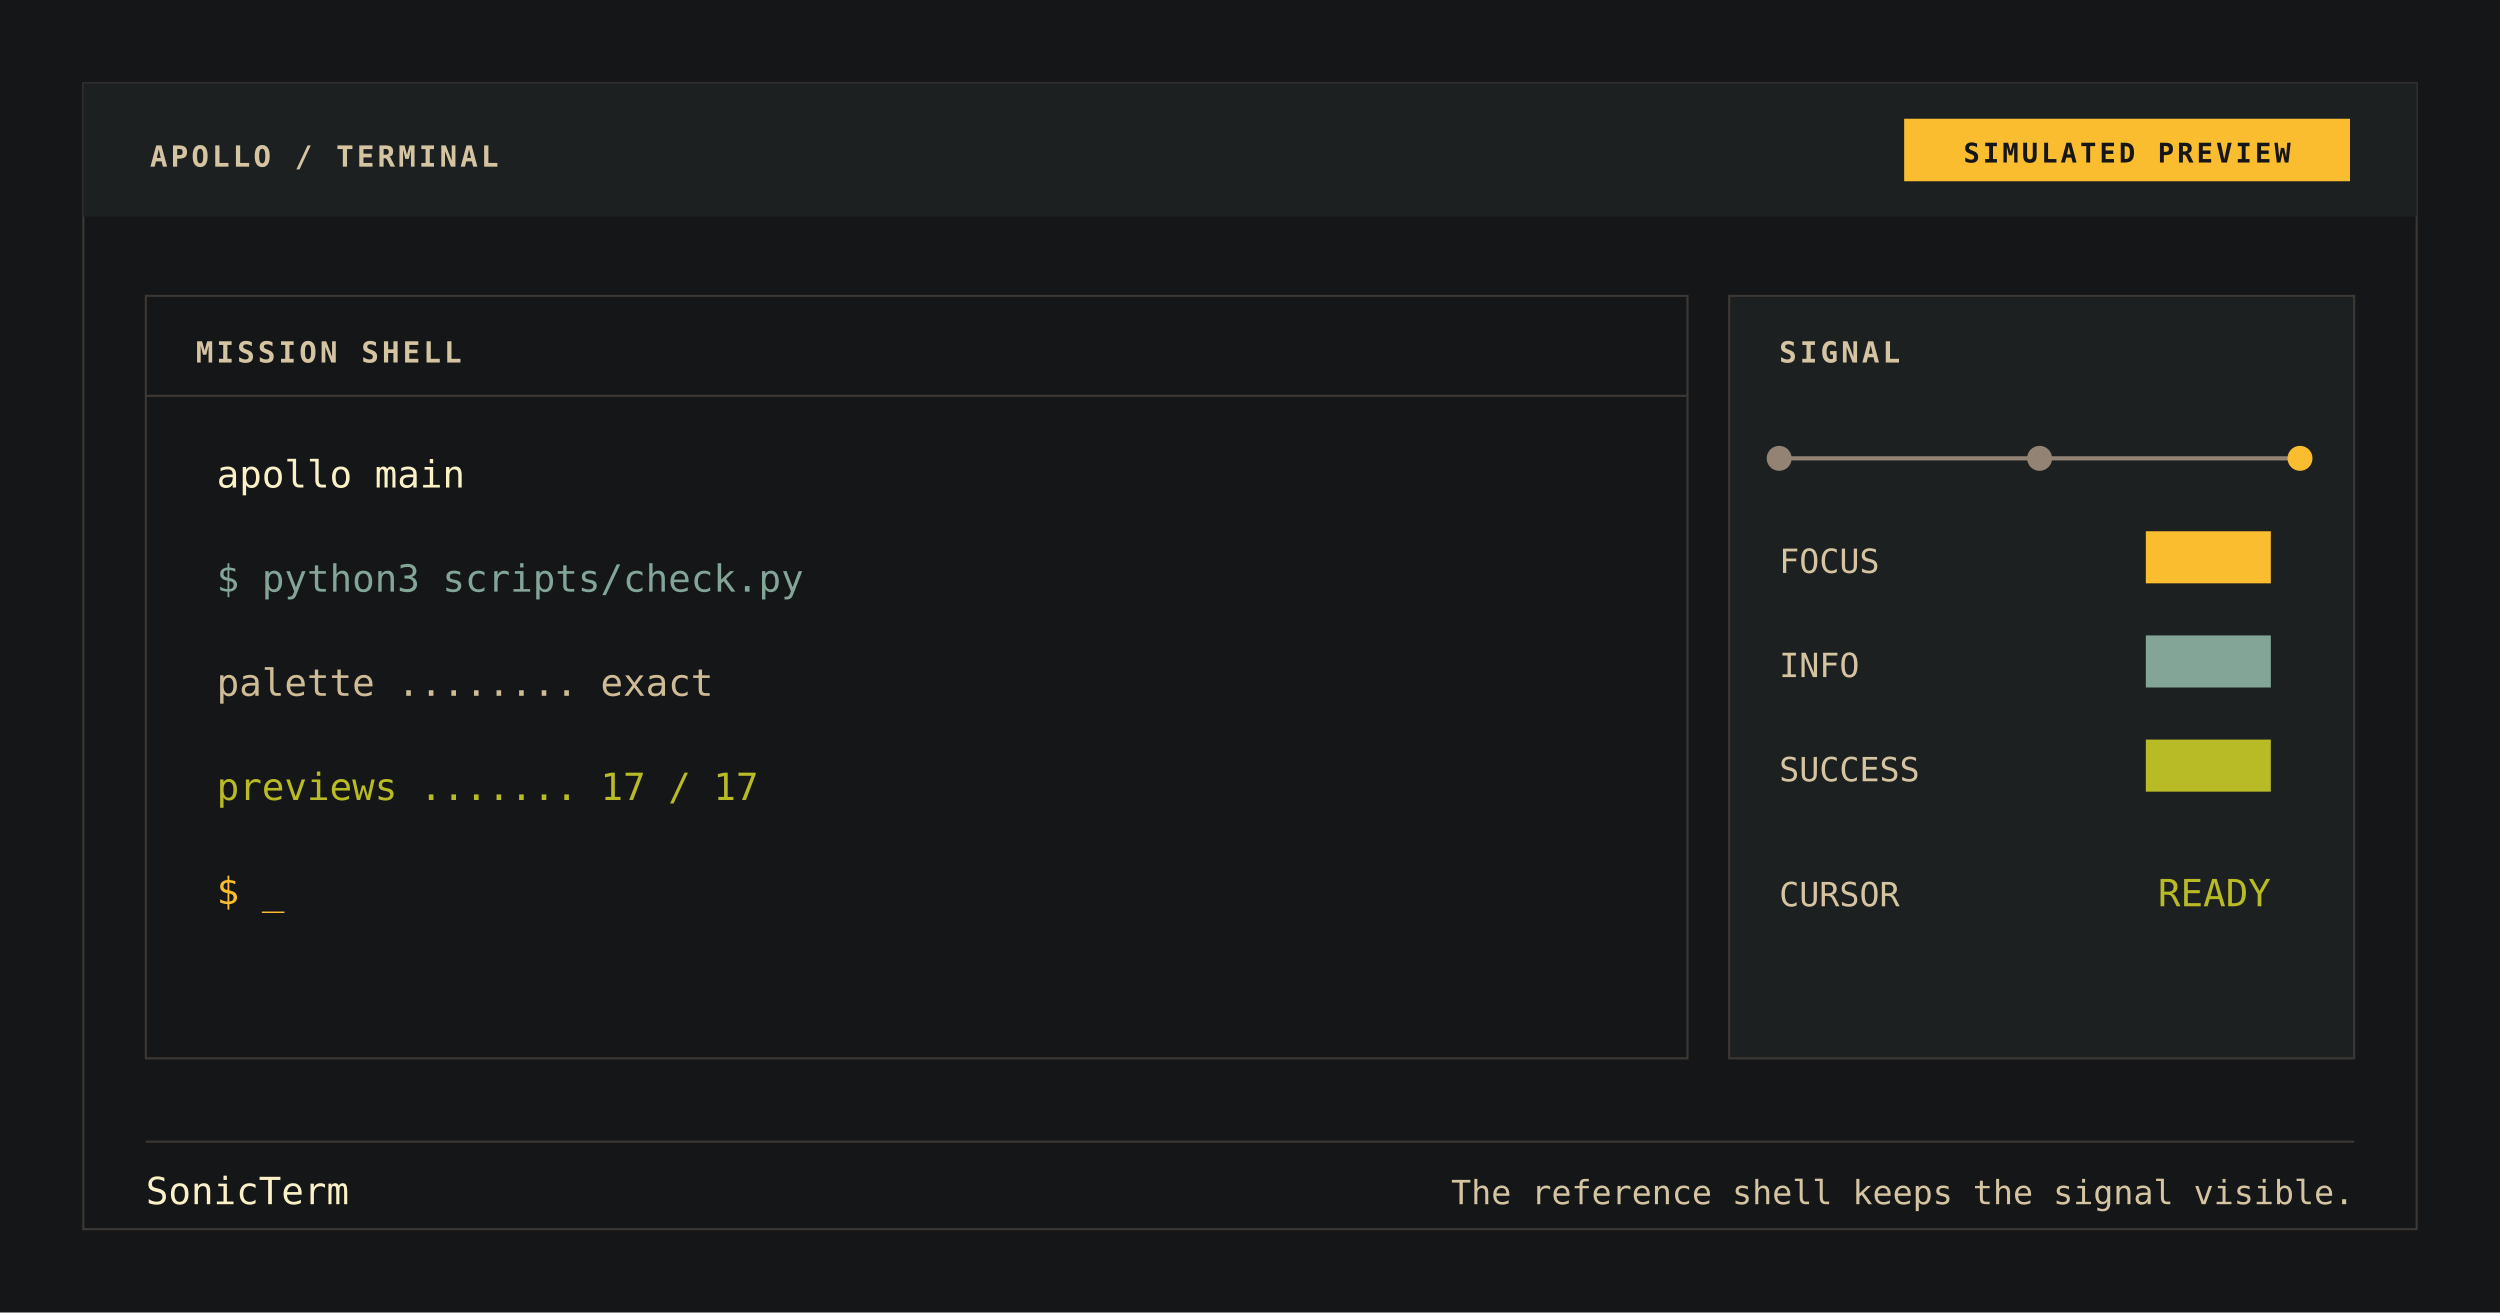
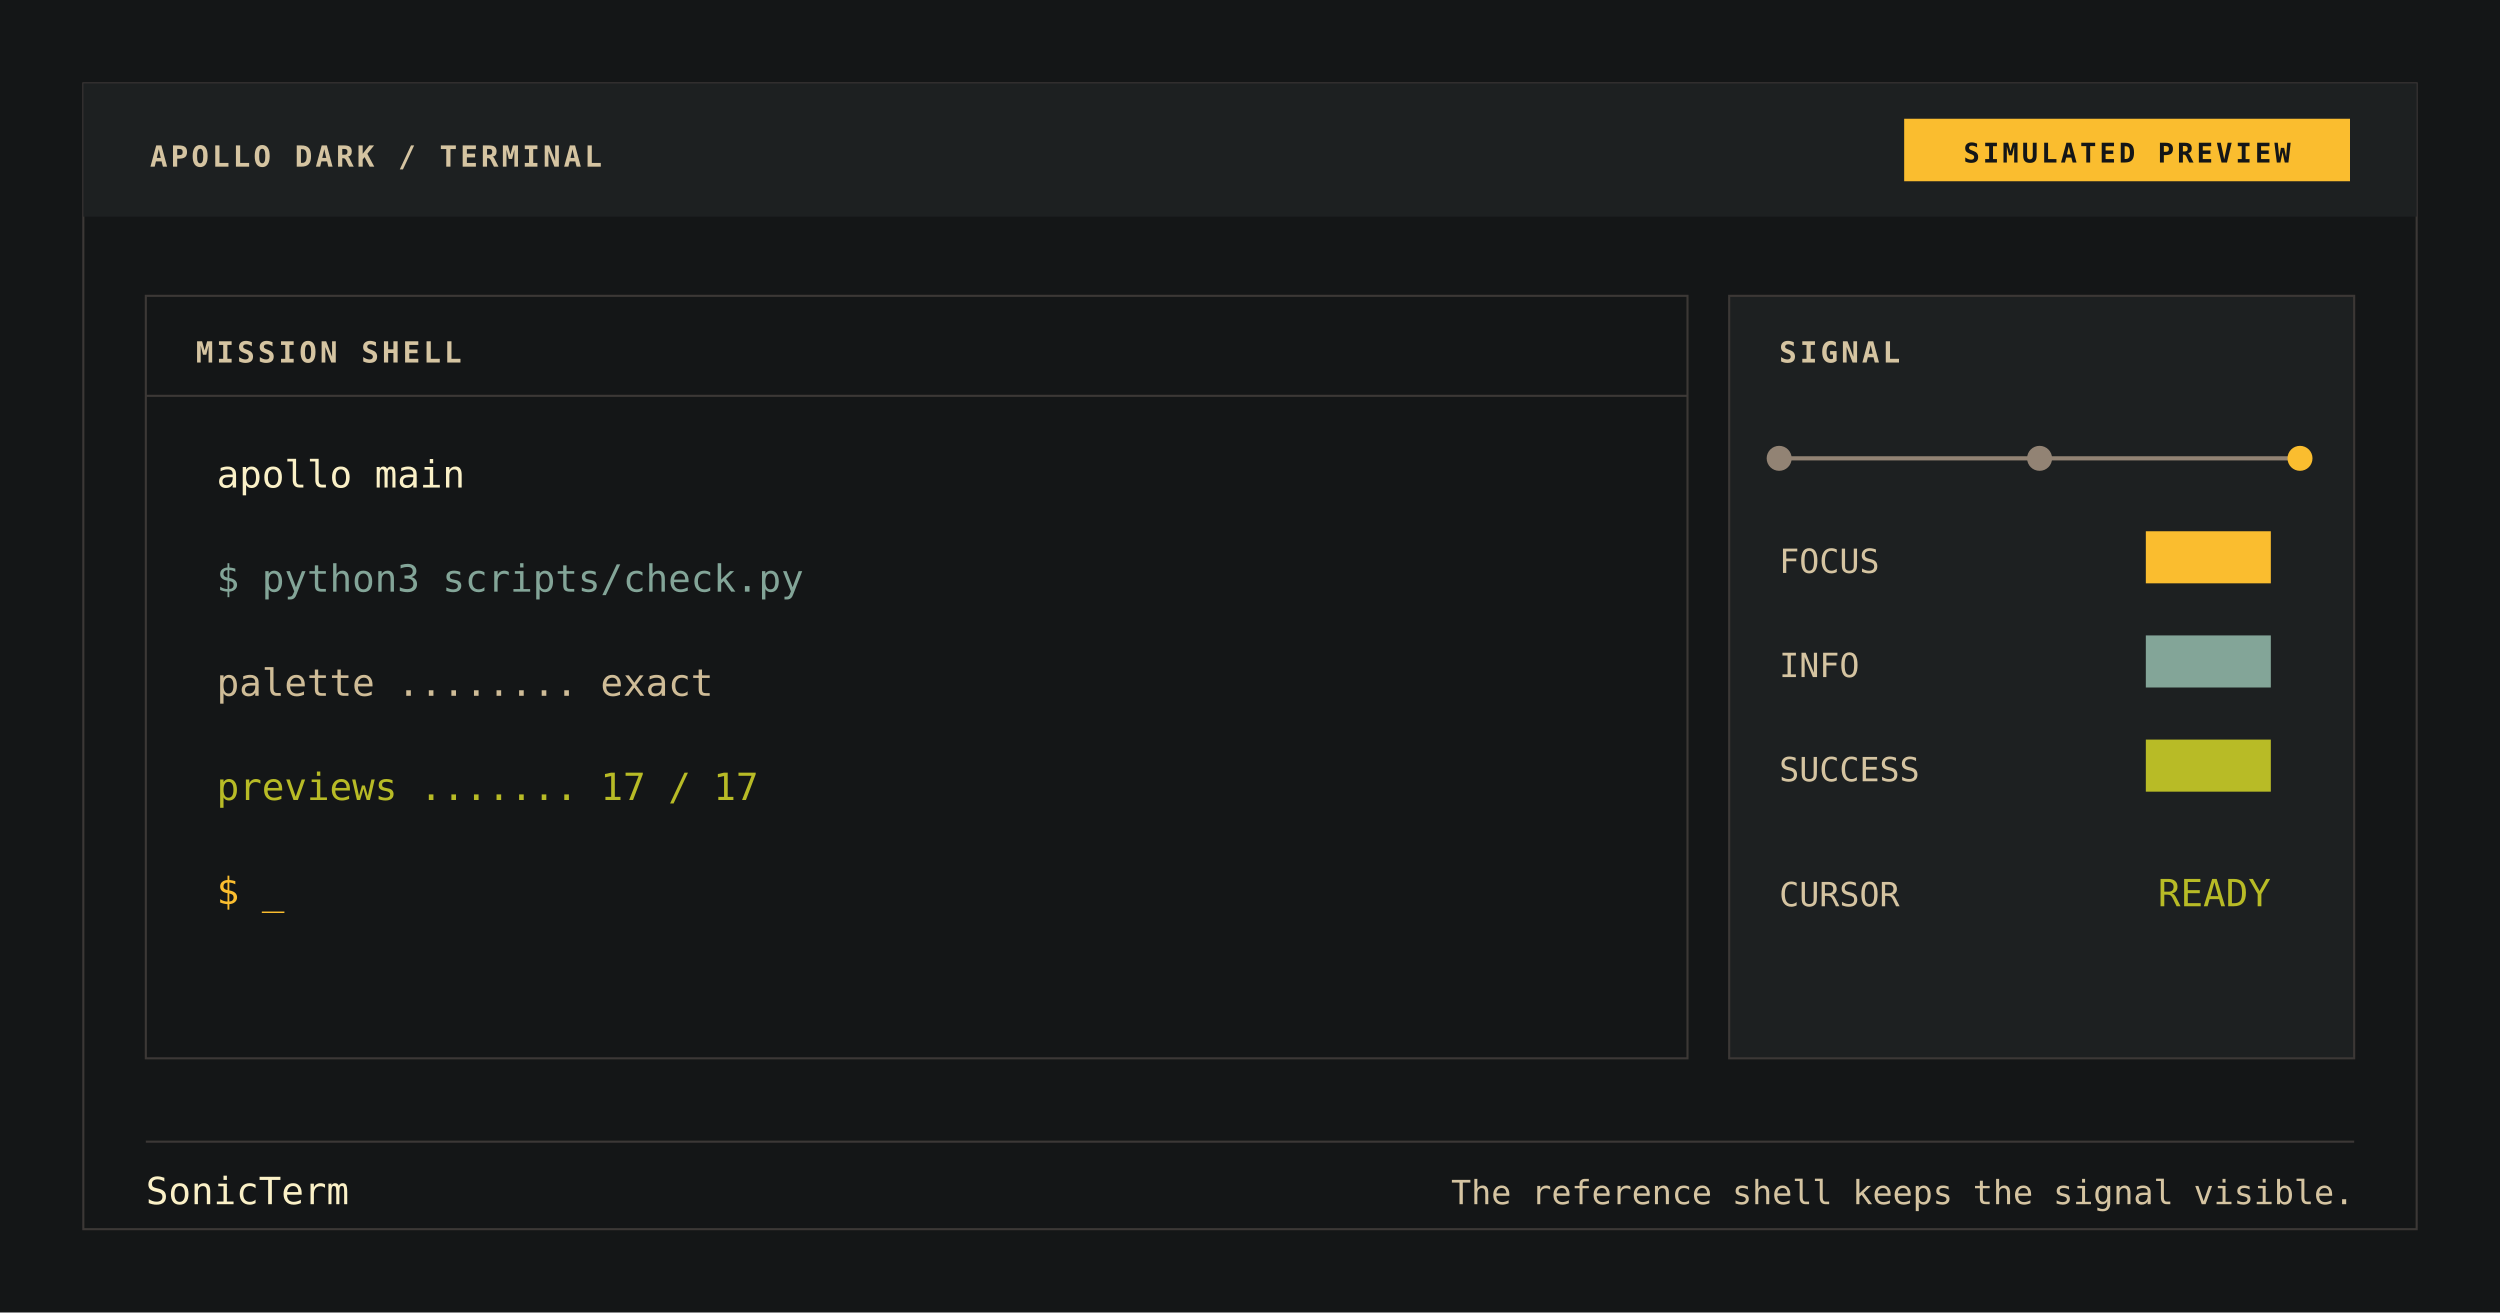
<svg xmlns="http://www.w3.org/2000/svg" width="1200" height="630" viewBox="0 0 1200 630" role="img" aria-labelledby="title desc">
  <style>.canvas{fill:#141617}.frame,.panel{fill:#141617;stroke:#3c3836;stroke-width:1}.raised,.toolbar{fill:#1d2021;stroke:#3c3836;stroke-width:1}.body,.bright,.dim,.label,.accent,.success,.info,.line-number,.canvas-text,.stamp,.title-small{font-family:ui-monospace,SFMono-Regular,Menlo,Consolas,monospace}.body{fill:#cfbc97;font-size:18px}.bright{fill:#fbf1c7;font-size:18px}.dim{fill:#d5c4a1;font-size:16px}.label{fill:#d5c4a1;font-size:14px;font-weight:700;letter-spacing:1.5px}.stamp{fill:#141617;font-size:13px;font-weight:700;letter-spacing:1.5px}.accent{fill:#fabd2f;font-size:18px}.success{fill:#b8bb26;font-size:18px}.info{fill:#83a598;font-size:18px}.line-number{fill:#928374;font-size:15px}.canvas-text{fill:#141617;font-size:15px;font-weight:700}.title-small{fill:#fbf1c7;font-size:24px;font-weight:700}.rule{stroke:#3c3836;stroke-width:1}.signal{stroke:#928374;stroke-width:2}.node{fill:#928374}.live,.focus{fill:#fabd2f}.info-box{fill:#83a598}.success-box{fill:#b8bb26}.status{fill:#fabd2f}.selected{fill:#3c3836;stroke:#928374;stroke-width:1}.swatch-canvas{fill:#141617;stroke:#3c3836}.swatch-surface{fill:#1d2021;stroke:#3c3836}</style>
  <rect width="1200" height="630" class="canvas" />
  <rect x="40" y="40" width="1120" height="550" class="frame" />
  <rect x="40" y="40" width="1120" height="64" fill="#1d2021" />
  <rect x="914" y="57" width="214" height="30" fill="#fabd2f" />
-   <text x="72" y="80" class="label" text-anchor="start">APOLLO / TERMINAL</text>
+   <text x="72" y="80" class="label" text-anchor="start">APOLLO DARK / TERMINAL</text>
  <text x="1021" y="78" class="stamp" text-anchor="middle">SIMULATED PREVIEW</text>
  <g class="layout layout-flight-console">
    <rect x="70" y="142" width="740" height="366" class="panel" />
    <rect x="830" y="142" width="300" height="366" class="raised" />
    <line x1="70" y1="190" x2="810" y2="190" class="rule" />
    <text x="94" y="174" class="label" text-anchor="start">MISSION SHELL</text>
    <text x="104" y="234" class="bright" text-anchor="start">apollo main</text>
    <text x="104" y="284" class="info" text-anchor="start">$ python3 scripts/check.py</text>
    <text x="104" y="334" class="body" text-anchor="start">palette ........ exact</text>
    <text x="104" y="384" class="success" text-anchor="start">previews ....... 17 / 17</text>
    <text x="104" y="434" class="accent" text-anchor="start">$ _</text>
    <text x="854" y="174" class="label" text-anchor="start">SIGNAL</text>
    <line x1="854" y1="220" x2="1104" y2="220" class="signal" />
    <circle cx="854" cy="220" r="6" class="node" />
    <circle cx="979" cy="220" r="6" class="node" />
    <circle cx="1104" cy="220" r="6" class="live" />
    <text x="854" y="275" class="dim" text-anchor="start">FOCUS</text>
    <rect x="1030" y="255" width="60" height="25" class="focus" />
    <text x="854" y="325" class="dim" text-anchor="start">INFO</text>
    <rect x="1030" y="305" width="60" height="25" class="info-box" />
    <text x="854" y="375" class="dim" text-anchor="start">SUCCESS</text>
    <rect x="1030" y="355" width="60" height="25" class="success-box" />
    <text x="854" y="435" class="dim" text-anchor="start">CURSOR</text>
    <text x="1090" y="435" class="success" text-anchor="end">READY</text>
  </g>
  <line x1="70" y1="548" x2="1130" y2="548" class="rule" />
  <text x="70" y="578" class="bright" text-anchor="start">SonicTerm</text>
  <text x="1130" y="578" class="dim" text-anchor="end">The reference shell keeps the signal visible.</text>
</svg>
